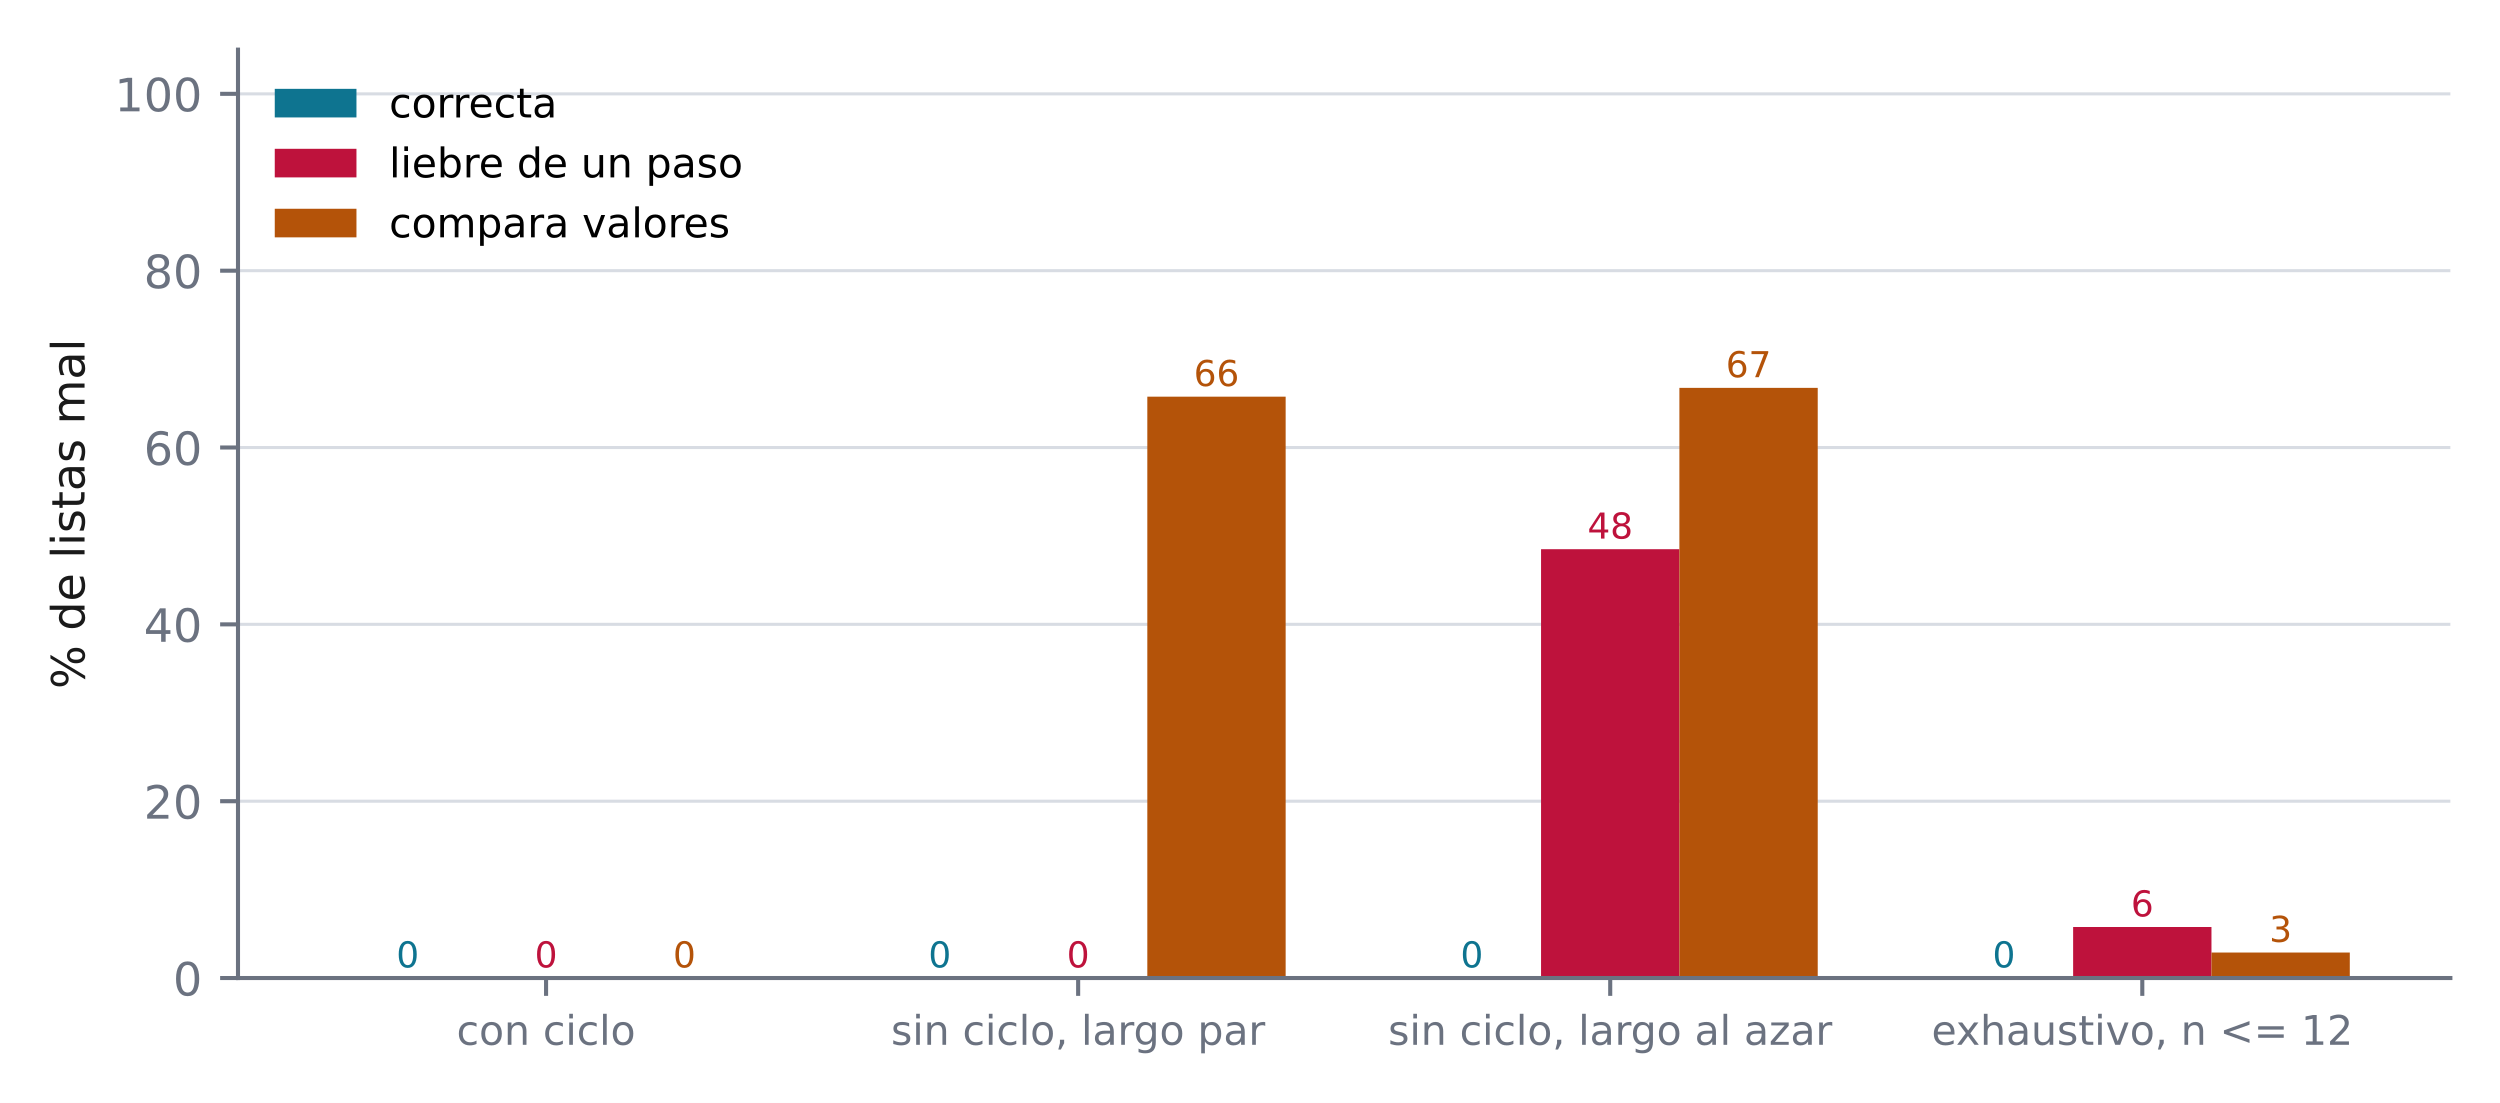
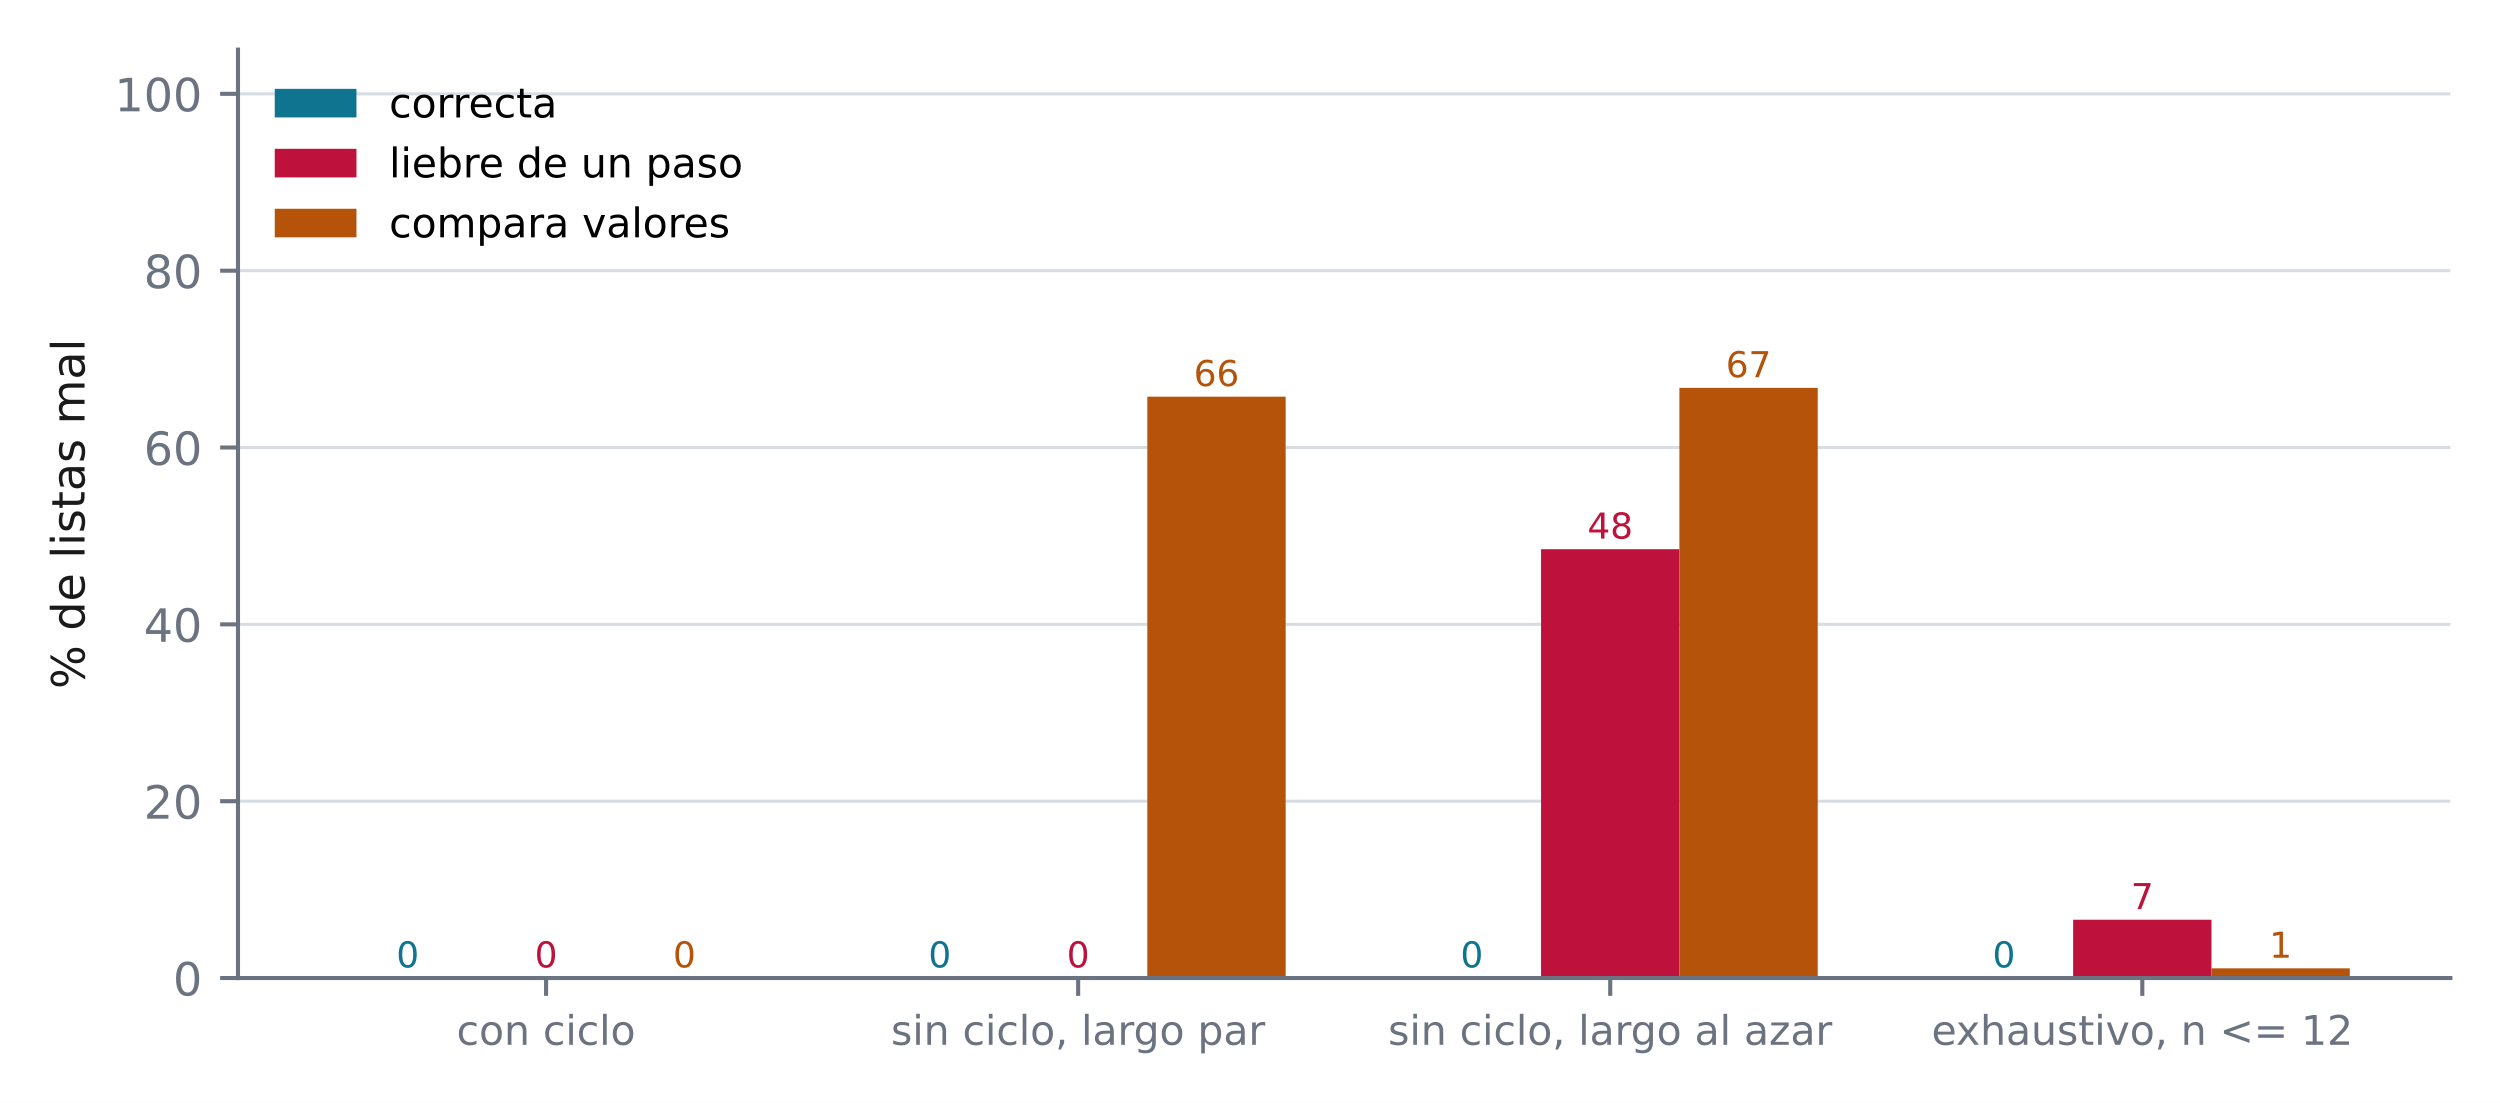
<svg xmlns="http://www.w3.org/2000/svg" xmlns:xlink="http://www.w3.org/1999/xlink" width="489.6pt" height="216pt" viewBox="0 0 489.6 216" version="1.1">
  <defs>
    <style type="text/css">*{stroke-linejoin: round; stroke-linecap: butt}</style>
  </defs>
  <g id="figure_1">
    <g id="patch_1">
      <path d="M 0 216  L 489.6 216  L 489.6 0  L 0 0  z " style="fill: #ffffff" />
    </g>
    <g id="axes_1">
      <g id="patch_2">
        <path d="M 46.609 191.537  L 479.88 191.537  L 479.88 9.72  L 46.609 9.72  z " style="fill: #ffffff" />
      </g>
      <g id="matplotlib.axis_1">
        <g id="xtick_1">
          <g id="line2d_1">
            <defs>
              <path id="mb9b42c4f11" d="M 0 0  L 0 3.5  " style="stroke: #6b7280; stroke-width: 0.8" />
            </defs>
            <g>
              <use xlink:href="#mb9b42c4f11" x="106.942" y="191.537" style="fill: #6b7280; stroke: #6b7280; stroke-width: 0.8" />
            </g>
          </g>
          <g id="text_1">
            <g style="fill: #6b7280" transform="translate(89.42001 204.6163) scale(0.08 -0.08)">
              <defs>
                <path id="DejaVuSans-63" d="M 3122 3366  L 3122 2828  Q 2878 2963 2633 3030  Q 2388 3097 2138 3097  Q 1578 3097 1268 2742  Q 959 2388 959 1747  Q 959 1106 1268 751  Q 1578 397 2138 397  Q 2388 397 2633 464  Q 2878 531 3122 666  L 3122 134  Q 2881 22 2623 -34  Q 2366 -91 2075 -91  Q 1284 -91 818 406  Q 353 903 353 1747  Q 353 2603 823 3093  Q 1294 3584 2113 3584  Q 2378 3584 2631 3529  Q 2884 3475 3122 3366  z " transform="scale(0.015625)" />
                <path id="DejaVuSans-6f" d="M 1959 3097  Q 1497 3097 1228 2736  Q 959 2375 959 1747  Q 959 1119 1226 758  Q 1494 397 1959 397  Q 2419 397 2687 759  Q 2956 1122 2956 1747  Q 2956 2369 2687 2733  Q 2419 3097 1959 3097  z M 1959 3584  Q 2709 3584 3137 3096  Q 3566 2609 3566 1747  Q 3566 888 3137 398  Q 2709 -91 1959 -91  Q 1206 -91 779 398  Q 353 888 353 1747  Q 353 2609 779 3096  Q 1206 3584 1959 3584  z " transform="scale(0.015625)" />
                <path id="DejaVuSans-6e" d="M 3513 2113  L 3513 0  L 2938 0  L 2938 2094  Q 2938 2591 2744 2837  Q 2550 3084 2163 3084  Q 1697 3084 1428 2787  Q 1159 2491 1159 1978  L 1159 0  L 581 0  L 581 3500  L 1159 3500  L 1159 2956  Q 1366 3272 1645 3428  Q 1925 3584 2291 3584  Q 2894 3584 3203 3211  Q 3513 2838 3513 2113  z " transform="scale(0.015625)" />
                <path id="DejaVuSans-20" transform="scale(0.015625)" />
                <path id="DejaVuSans-69" d="M 603 3500  L 1178 3500  L 1178 0  L 603 0  L 603 3500  z M 603 4863  L 1178 4863  L 1178 4134  L 603 4134  L 603 4863  z " transform="scale(0.015625)" />
                <path id="DejaVuSans-6c" d="M 603 4863  L 1178 4863  L 1178 0  L 603 0  L 603 4863  z " transform="scale(0.015625)" />
              </defs>
              <use xlink:href="#DejaVuSans-63" />
              <use xlink:href="#DejaVuSans-6f" x="54.98" />
              <use xlink:href="#DejaVuSans-6e" x="116.162" />
              <use xlink:href="#DejaVuSans-20" x="179.541" />
              <use xlink:href="#DejaVuSans-63" x="211.328" />
              <use xlink:href="#DejaVuSans-69" x="266.309" />
              <use xlink:href="#DejaVuSans-63" x="294.092" />
              <use xlink:href="#DejaVuSans-6c" x="349.072" />
              <use xlink:href="#DejaVuSans-6f" x="376.855" />
            </g>
          </g>
        </g>
        <g id="xtick_2">
          <g id="line2d_2">
            <g>
              <use xlink:href="#mb9b42c4f11" x="211.144" y="191.537" style="fill: #6b7280; stroke: #6b7280; stroke-width: 0.8" />
            </g>
          </g>
          <g id="text_2">
            <g style="fill: #6b7280" transform="translate(174.5011 204.6163) scale(0.08 -0.08)">
              <defs>
                <path id="DejaVuSans-73" d="M 2834 3397  L 2834 2853  Q 2591 2978 2328 3040  Q 2066 3103 1784 3103  Q 1356 3103 1142 2972  Q 928 2841 928 2578  Q 928 2378 1081 2264  Q 1234 2150 1697 2047  L 1894 2003  Q 2506 1872 2764 1633  Q 3022 1394 3022 966  Q 3022 478 2636 193  Q 2250 -91 1575 -91  Q 1294 -91 989 -36  Q 684 19 347 128  L 347 722  Q 666 556 975 473  Q 1284 391 1588 391  Q 1994 391 2212 530  Q 2431 669 2431 922  Q 2431 1156 2273 1281  Q 2116 1406 1581 1522  L 1381 1569  Q 847 1681 609 1914  Q 372 2147 372 2553  Q 372 3047 722 3315  Q 1072 3584 1716 3584  Q 2034 3584 2315 3537  Q 2597 3491 2834 3397  z " transform="scale(0.015625)" />
                <path id="DejaVuSans-2c" d="M 750 794  L 1409 794  L 1409 256  L 897 -744  L 494 -744  L 750 256  L 750 794  z " transform="scale(0.015625)" />
                <path id="DejaVuSans-61" d="M 2194 1759  Q 1497 1759 1228 1600  Q 959 1441 959 1056  Q 959 750 1161 570  Q 1363 391 1709 391  Q 2188 391 2477 730  Q 2766 1069 2766 1631  L 2766 1759  L 2194 1759  z M 3341 1997  L 3341 0  L 2766 0  L 2766 531  Q 2569 213 2275 61  Q 1981 -91 1556 -91  Q 1019 -91 701 211  Q 384 513 384 1019  Q 384 1609 779 1909  Q 1175 2209 1959 2209  L 2766 2209  L 2766 2266  Q 2766 2663 2505 2880  Q 2244 3097 1772 3097  Q 1472 3097 1187 3025  Q 903 2953 641 2809  L 641 3341  Q 956 3463 1253 3523  Q 1550 3584 1831 3584  Q 2591 3584 2966 3190  Q 3341 2797 3341 1997  z " transform="scale(0.015625)" />
                <path id="DejaVuSans-72" d="M 2631 2963  Q 2534 3019 2420 3045  Q 2306 3072 2169 3072  Q 1681 3072 1420 2755  Q 1159 2438 1159 1844  L 1159 0  L 581 0  L 581 3500  L 1159 3500  L 1159 2956  Q 1341 3275 1631 3429  Q 1922 3584 2338 3584  Q 2397 3584 2469 3576  Q 2541 3569 2628 3553  L 2631 2963  z " transform="scale(0.015625)" />
                <path id="DejaVuSans-67" d="M 2906 1791  Q 2906 2416 2648 2759  Q 2391 3103 1925 3103  Q 1463 3103 1205 2759  Q 947 2416 947 1791  Q 947 1169 1205 825  Q 1463 481 1925 481  Q 2391 481 2648 825  Q 2906 1169 2906 1791  z M 3481 434  Q 3481 -459 3084 -895  Q 2688 -1331 1869 -1331  Q 1566 -1331 1297 -1286  Q 1028 -1241 775 -1147  L 775 -588  Q 1028 -725 1275 -790  Q 1522 -856 1778 -856  Q 2344 -856 2625 -561  Q 2906 -266 2906 331  L 2906 616  Q 2728 306 2450 153  Q 2172 0 1784 0  Q 1141 0 747 490  Q 353 981 353 1791  Q 353 2603 747 3093  Q 1141 3584 1784 3584  Q 2172 3584 2450 3431  Q 2728 3278 2906 2969  L 2906 3500  L 3481 3500  L 3481 434  z " transform="scale(0.015625)" />
                <path id="DejaVuSans-70" d="M 1159 525  L 1159 -1331  L 581 -1331  L 581 3500  L 1159 3500  L 1159 2969  Q 1341 3281 1617 3432  Q 1894 3584 2278 3584  Q 2916 3584 3314 3078  Q 3713 2572 3713 1747  Q 3713 922 3314 415  Q 2916 -91 2278 -91  Q 1894 -91 1617 61  Q 1341 213 1159 525  z M 3116 1747  Q 3116 2381 2855 2742  Q 2594 3103 2138 3103  Q 1681 3103 1420 2742  Q 1159 2381 1159 1747  Q 1159 1113 1420 752  Q 1681 391 2138 391  Q 2594 391 2855 752  Q 3116 1113 3116 1747  z " transform="scale(0.015625)" />
              </defs>
              <use xlink:href="#DejaVuSans-73" />
              <use xlink:href="#DejaVuSans-69" x="52.1" />
              <use xlink:href="#DejaVuSans-6e" x="79.883" />
              <use xlink:href="#DejaVuSans-20" x="143.262" />
              <use xlink:href="#DejaVuSans-63" x="175.049" />
              <use xlink:href="#DejaVuSans-69" x="230.029" />
              <use xlink:href="#DejaVuSans-63" x="257.812" />
              <use xlink:href="#DejaVuSans-6c" x="312.793" />
              <use xlink:href="#DejaVuSans-6f" x="340.576" />
              <use xlink:href="#DejaVuSans-2c" x="401.758" />
              <use xlink:href="#DejaVuSans-20" x="433.545" />
              <use xlink:href="#DejaVuSans-6c" x="465.332" />
              <use xlink:href="#DejaVuSans-61" x="493.115" />
              <use xlink:href="#DejaVuSans-72" x="554.395" />
              <use xlink:href="#DejaVuSans-67" x="593.758" />
              <use xlink:href="#DejaVuSans-6f" x="657.234" />
              <use xlink:href="#DejaVuSans-20" x="718.416" />
              <use xlink:href="#DejaVuSans-70" x="750.203" />
              <use xlink:href="#DejaVuSans-61" x="813.68" />
              <use xlink:href="#DejaVuSans-72" x="874.959" />
            </g>
          </g>
        </g>
        <g id="xtick_3">
          <g id="line2d_3">
            <g>
              <use xlink:href="#mb9b42c4f11" x="315.345" y="191.537" style="fill: #6b7280; stroke: #6b7280; stroke-width: 0.8" />
            </g>
          </g>
          <g id="text_3">
            <g style="fill: #6b7280" transform="translate(271.8579 204.6163) scale(0.08 -0.08)">
              <defs>
                <path id="DejaVuSans-7a" d="M 353 3500  L 3084 3500  L 3084 2975  L 922 459  L 3084 459  L 3084 0  L 275 0  L 275 525  L 2438 3041  L 353 3041  L 353 3500  z " transform="scale(0.015625)" />
              </defs>
              <use xlink:href="#DejaVuSans-73" />
              <use xlink:href="#DejaVuSans-69" x="52.1" />
              <use xlink:href="#DejaVuSans-6e" x="79.883" />
              <use xlink:href="#DejaVuSans-20" x="143.262" />
              <use xlink:href="#DejaVuSans-63" x="175.049" />
              <use xlink:href="#DejaVuSans-69" x="230.029" />
              <use xlink:href="#DejaVuSans-63" x="257.812" />
              <use xlink:href="#DejaVuSans-6c" x="312.793" />
              <use xlink:href="#DejaVuSans-6f" x="340.576" />
              <use xlink:href="#DejaVuSans-2c" x="401.758" />
              <use xlink:href="#DejaVuSans-20" x="433.545" />
              <use xlink:href="#DejaVuSans-6c" x="465.332" />
              <use xlink:href="#DejaVuSans-61" x="493.115" />
              <use xlink:href="#DejaVuSans-72" x="554.395" />
              <use xlink:href="#DejaVuSans-67" x="593.758" />
              <use xlink:href="#DejaVuSans-6f" x="657.234" />
              <use xlink:href="#DejaVuSans-20" x="718.416" />
              <use xlink:href="#DejaVuSans-61" x="750.203" />
              <use xlink:href="#DejaVuSans-6c" x="811.482" />
              <use xlink:href="#DejaVuSans-20" x="839.266" />
              <use xlink:href="#DejaVuSans-61" x="871.053" />
              <use xlink:href="#DejaVuSans-7a" x="932.332" />
              <use xlink:href="#DejaVuSans-61" x="984.822" />
              <use xlink:href="#DejaVuSans-72" x="1046.102" />
            </g>
          </g>
        </g>
        <g id="xtick_4">
          <g id="line2d_4">
            <g>
              <use xlink:href="#mb9b42c4f11" x="419.547" y="191.537" style="fill: #6b7280; stroke: #6b7280; stroke-width: 0.8" />
            </g>
          </g>
          <g id="text_4">
            <g style="fill: #6b7280" transform="translate(378.2753 204.6163) scale(0.08 -0.08)">
              <defs>
                <path id="DejaVuSans-65" d="M 3597 1894  L 3597 1613  L 953 1613  Q 991 1019 1311 708  Q 1631 397 2203 397  Q 2534 397 2845 478  Q 3156 559 3463 722  L 3463 178  Q 3153 47 2828 -22  Q 2503 -91 2169 -91  Q 1331 -91 842 396  Q 353 884 353 1716  Q 353 2575 817 3079  Q 1281 3584 2069 3584  Q 2775 3584 3186 3129  Q 3597 2675 3597 1894  z M 3022 2063  Q 3016 2534 2758 2815  Q 2500 3097 2075 3097  Q 1594 3097 1305 2825  Q 1016 2553 972 2059  L 3022 2063  z " transform="scale(0.015625)" />
                <path id="DejaVuSans-78" d="M 3513 3500  L 2247 1797  L 3578 0  L 2900 0  L 1881 1375  L 863 0  L 184 0  L 1544 1831  L 300 3500  L 978 3500  L 1906 2253  L 2834 3500  L 3513 3500  z " transform="scale(0.015625)" />
                <path id="DejaVuSans-68" d="M 3513 2113  L 3513 0  L 2938 0  L 2938 2094  Q 2938 2591 2744 2837  Q 2550 3084 2163 3084  Q 1697 3084 1428 2787  Q 1159 2491 1159 1978  L 1159 0  L 581 0  L 581 4863  L 1159 4863  L 1159 2956  Q 1366 3272 1645 3428  Q 1925 3584 2291 3584  Q 2894 3584 3203 3211  Q 3513 2838 3513 2113  z " transform="scale(0.015625)" />
                <path id="DejaVuSans-75" d="M 544 1381  L 544 3500  L 1119 3500  L 1119 1403  Q 1119 906 1312 657  Q 1506 409 1894 409  Q 2359 409 2629 706  Q 2900 1003 2900 1516  L 2900 3500  L 3475 3500  L 3475 0  L 2900 0  L 2900 538  Q 2691 219 2414 64  Q 2138 -91 1772 -91  Q 1169 -91 856 284  Q 544 659 544 1381  z M 1991 3584  L 1991 3584  z " transform="scale(0.015625)" />
                <path id="DejaVuSans-74" d="M 1172 4494  L 1172 3500  L 2356 3500  L 2356 3053  L 1172 3053  L 1172 1153  Q 1172 725 1289 603  Q 1406 481 1766 481  L 2356 481  L 2356 0  L 1766 0  Q 1100 0 847 248  Q 594 497 594 1153  L 594 3053  L 172 3053  L 172 3500  L 594 3500  L 594 4494  L 1172 4494  z " transform="scale(0.015625)" />
                <path id="DejaVuSans-76" d="M 191 3500  L 800 3500  L 1894 563  L 2988 3500  L 3597 3500  L 2284 0  L 1503 0  L 191 3500  z " transform="scale(0.015625)" />
                <path id="DejaVuSans-3c" d="M 4684 3150  L 1459 2003  L 4684 863  L 4684 294  L 678 1747  L 678 2266  L 4684 3719  L 4684 3150  z " transform="scale(0.015625)" />
                <path id="DejaVuSans-3d" d="M 678 2906  L 4684 2906  L 4684 2381  L 678 2381  L 678 2906  z M 678 1631  L 4684 1631  L 4684 1100  L 678 1100  L 678 1631  z " transform="scale(0.015625)" />
                <path id="DejaVuSans-31" d="M 794 531  L 1825 531  L 1825 4091  L 703 3866  L 703 4441  L 1819 4666  L 2450 4666  L 2450 531  L 3481 531  L 3481 0  L 794 0  L 794 531  z " transform="scale(0.015625)" />
                <path id="DejaVuSans-32" d="M 1228 531  L 3431 531  L 3431 0  L 469 0  L 469 531  Q 828 903 1448 1529  Q 2069 2156 2228 2338  Q 2531 2678 2651 2914  Q 2772 3150 2772 3378  Q 2772 3750 2511 3984  Q 2250 4219 1831 4219  Q 1534 4219 1204 4116  Q 875 4013 500 3803  L 500 4441  Q 881 4594 1212 4672  Q 1544 4750 1819 4750  Q 2544 4750 2975 4387  Q 3406 4025 3406 3419  Q 3406 3131 3298 2873  Q 3191 2616 2906 2266  Q 2828 2175 2409 1742  Q 1991 1309 1228 531  z " transform="scale(0.015625)" />
              </defs>
              <use xlink:href="#DejaVuSans-65" />
              <use xlink:href="#DejaVuSans-78" x="59.773" />
              <use xlink:href="#DejaVuSans-68" x="118.953" />
              <use xlink:href="#DejaVuSans-61" x="182.332" />
              <use xlink:href="#DejaVuSans-75" x="243.611" />
              <use xlink:href="#DejaVuSans-73" x="306.99" />
              <use xlink:href="#DejaVuSans-74" x="359.09" />
              <use xlink:href="#DejaVuSans-69" x="398.299" />
              <use xlink:href="#DejaVuSans-76" x="426.082" />
              <use xlink:href="#DejaVuSans-6f" x="485.262" />
              <use xlink:href="#DejaVuSans-2c" x="546.443" />
              <use xlink:href="#DejaVuSans-20" x="578.23" />
              <use xlink:href="#DejaVuSans-6e" x="610.018" />
              <use xlink:href="#DejaVuSans-20" x="673.396" />
              <use xlink:href="#DejaVuSans-3c" x="705.184" />
              <use xlink:href="#DejaVuSans-3d" x="788.973" />
              <use xlink:href="#DejaVuSans-20" x="872.762" />
              <use xlink:href="#DejaVuSans-31" x="904.549" />
              <use xlink:href="#DejaVuSans-32" x="968.172" />
            </g>
          </g>
        </g>
      </g>
      <g id="matplotlib.axis_2">
        <g id="ytick_1">
          <g id="line2d_5">
            <path d="M 46.609 191.537  L 479.88 191.537  " clip-path="url(#p1170c7b634)" style="fill: none; stroke: #d8dce3; stroke-width: 0.6; stroke-linecap: square" />
          </g>
          <g id="line2d_6">
            <defs>
              <path id="mdc4754808d" d="M 0 0  L -3.5 0  " style="stroke: #6b7280; stroke-width: 0.8" />
            </defs>
            <g>
              <use xlink:href="#mdc4754808d" x="46.609" y="191.537" style="fill: #6b7280; stroke: #6b7280; stroke-width: 0.8" />
            </g>
          </g>
          <g id="text_5">
            <g style="fill: #6b7280" transform="translate(33.88281 194.9568) scale(0.09 -0.09)">
              <defs>
                <path id="DejaVuSans-30" d="M 2034 4250  Q 1547 4250 1301 3770  Q 1056 3291 1056 2328  Q 1056 1369 1301 889  Q 1547 409 2034 409  Q 2525 409 2770 889  Q 3016 1369 3016 2328  Q 3016 3291 2770 3770  Q 2525 4250 2034 4250  z M 2034 4750  Q 2819 4750 3233 4129  Q 3647 3509 3647 2328  Q 3647 1150 3233 529  Q 2819 -91 2034 -91  Q 1250 -91 836 529  Q 422 1150 422 2328  Q 422 3509 836 4129  Q 1250 4750 2034 4750  z " transform="scale(0.015625)" />
              </defs>
              <use xlink:href="#DejaVuSans-30" />
            </g>
          </g>
        </g>
        <g id="ytick_2">
          <g id="line2d_7">
            <path d="M 46.609 156.906  L 479.88 156.906  " clip-path="url(#p1170c7b634)" style="fill: none; stroke: #d8dce3; stroke-width: 0.6; stroke-linecap: square" />
          </g>
          <g id="line2d_8">
            <g>
              <use xlink:href="#mdc4754808d" x="46.609" y="156.906" style="fill: #6b7280; stroke: #6b7280; stroke-width: 0.8" />
            </g>
          </g>
          <g id="text_6">
            <g style="fill: #6b7280" transform="translate(28.15656 160.3249) scale(0.09 -0.09)">
              <use xlink:href="#DejaVuSans-32" />
              <use xlink:href="#DejaVuSans-30" x="63.623" />
            </g>
          </g>
        </g>
        <g id="ytick_3">
          <g id="line2d_9">
            <path d="M 46.609 122.274  L 479.88 122.274  " clip-path="url(#p1170c7b634)" style="fill: none; stroke: #d8dce3; stroke-width: 0.6; stroke-linecap: square" />
          </g>
          <g id="line2d_10">
            <g>
              <use xlink:href="#mdc4754808d" x="46.609" y="122.274" style="fill: #6b7280; stroke: #6b7280; stroke-width: 0.8" />
            </g>
          </g>
          <g id="text_7">
            <g style="fill: #6b7280" transform="translate(28.15656 125.693) scale(0.09 -0.09)">
              <defs>
                <path id="DejaVuSans-34" d="M 2419 4116  L 825 1625  L 2419 1625  L 2419 4116  z M 2253 4666  L 3047 4666  L 3047 1625  L 3713 1625  L 3713 1100  L 3047 1100  L 3047 0  L 2419 0  L 2419 1100  L 313 1100  L 313 1709  L 2253 4666  z " transform="scale(0.015625)" />
              </defs>
              <use xlink:href="#DejaVuSans-34" />
              <use xlink:href="#DejaVuSans-30" x="63.623" />
            </g>
          </g>
        </g>
        <g id="ytick_4">
          <g id="line2d_11">
            <path d="M 46.609 87.642  L 479.88 87.642  " clip-path="url(#p1170c7b634)" style="fill: none; stroke: #d8dce3; stroke-width: 0.6; stroke-linecap: square" />
          </g>
          <g id="line2d_12">
            <g>
              <use xlink:href="#mdc4754808d" x="46.609" y="87.642" style="fill: #6b7280; stroke: #6b7280; stroke-width: 0.8" />
            </g>
          </g>
          <g id="text_8">
            <g style="fill: #6b7280" transform="translate(28.15656 91.06108) scale(0.09 -0.09)">
              <defs>
                <path id="DejaVuSans-36" d="M 2113 2584  Q 1688 2584 1439 2293  Q 1191 2003 1191 1497  Q 1191 994 1439 701  Q 1688 409 2113 409  Q 2538 409 2786 701  Q 3034 994 3034 1497  Q 3034 2003 2786 2293  Q 2538 2584 2113 2584  z M 3366 4563  L 3366 3988  Q 3128 4100 2886 4159  Q 2644 4219 2406 4219  Q 1781 4219 1451 3797  Q 1122 3375 1075 2522  Q 1259 2794 1537 2939  Q 1816 3084 2150 3084  Q 2853 3084 3261 2657  Q 3669 2231 3669 1497  Q 3669 778 3244 343  Q 2819 -91 2113 -91  Q 1303 -91 875 529  Q 447 1150 447 2328  Q 447 3434 972 4092  Q 1497 4750 2381 4750  Q 2619 4750 2861 4703  Q 3103 4656 3366 4563  z " transform="scale(0.015625)" />
              </defs>
              <use xlink:href="#DejaVuSans-36" />
              <use xlink:href="#DejaVuSans-30" x="63.623" />
            </g>
          </g>
        </g>
        <g id="ytick_5">
          <g id="line2d_13">
            <path d="M 46.609 53.01  L 479.88 53.01  " clip-path="url(#p1170c7b634)" style="fill: none; stroke: #d8dce3; stroke-width: 0.6; stroke-linecap: square" />
          </g>
          <g id="line2d_14">
            <g>
              <use xlink:href="#mdc4754808d" x="46.609" y="53.01" style="fill: #6b7280; stroke: #6b7280; stroke-width: 0.8" />
            </g>
          </g>
          <g id="text_9">
            <g style="fill: #6b7280" transform="translate(28.15656 56.42918) scale(0.09 -0.09)">
              <defs>
                <path id="DejaVuSans-38" d="M 2034 2216  Q 1584 2216 1326 1975  Q 1069 1734 1069 1313  Q 1069 891 1326 650  Q 1584 409 2034 409  Q 2484 409 2743 651  Q 3003 894 3003 1313  Q 3003 1734 2745 1975  Q 2488 2216 2034 2216  z M 1403 2484  Q 997 2584 770 2862  Q 544 3141 544 3541  Q 544 4100 942 4425  Q 1341 4750 2034 4750  Q 2731 4750 3128 4425  Q 3525 4100 3525 3541  Q 3525 3141 3298 2862  Q 3072 2584 2669 2484  Q 3125 2378 3379 2068  Q 3634 1759 3634 1313  Q 3634 634 3220 271  Q 2806 -91 2034 -91  Q 1263 -91 848 271  Q 434 634 434 1313  Q 434 1759 690 2068  Q 947 2378 1403 2484  z M 1172 3481  Q 1172 3119 1398 2916  Q 1625 2713 2034 2713  Q 2441 2713 2670 2916  Q 2900 3119 2900 3481  Q 2900 3844 2670 4047  Q 2441 4250 2034 4250  Q 1625 4250 1398 4047  Q 1172 3844 1172 3481  z " transform="scale(0.015625)" />
              </defs>
              <use xlink:href="#DejaVuSans-38" />
              <use xlink:href="#DejaVuSans-30" x="63.623" />
            </g>
          </g>
        </g>
        <g id="ytick_6">
          <g id="line2d_15">
            <path d="M 46.609 18.378  L 479.88 18.378  " clip-path="url(#p1170c7b634)" style="fill: none; stroke: #d8dce3; stroke-width: 0.6; stroke-linecap: square" />
          </g>
          <g id="line2d_16">
            <g>
              <use xlink:href="#mdc4754808d" x="46.609" y="18.378" style="fill: #6b7280; stroke: #6b7280; stroke-width: 0.8" />
            </g>
          </g>
          <g id="text_10">
            <g style="fill: #6b7280" transform="translate(22.43031 21.79727) scale(0.09 -0.09)">
              <use xlink:href="#DejaVuSans-31" />
              <use xlink:href="#DejaVuSans-30" x="63.623" />
              <use xlink:href="#DejaVuSans-30" x="127.246" />
            </g>
          </g>
        </g>
        <g id="text_11">
          <g style="fill: #1a1a1a" transform="translate(16.55859 134.9223) rotate(-90) scale(0.09 -0.09)">
            <defs>
              <path id="DejaVuSans-25" d="M 4653 2053  Q 4381 2053 4226 1822  Q 4072 1591 4072 1178  Q 4072 772 4226 539  Q 4381 306 4653 306  Q 4919 306 5073 539  Q 5228 772 5228 1178  Q 5228 1588 5073 1820  Q 4919 2053 4653 2053  z M 4653 2450  Q 5147 2450 5437 2106  Q 5728 1763 5728 1178  Q 5728 594 5436 251  Q 5144 -91 4653 -91  Q 4153 -91 3862 251  Q 3572 594 3572 1178  Q 3572 1766 3864 2108  Q 4156 2450 4653 2450  z M 1428 4353  Q 1159 4353 1004 4120  Q 850 3888 850 3481  Q 850 3069 1003 2837  Q 1156 2606 1428 2606  Q 1700 2606 1854 2837  Q 2009 3069 2009 3481  Q 2009 3884 1853 4118  Q 1697 4353 1428 4353  z M 4250 4750  L 4750 4750  L 1831 -91  L 1331 -91  L 4250 4750  z M 1428 4750  Q 1922 4750 2215 4408  Q 2509 4066 2509 3481  Q 2509 2891 2217 2550  Q 1925 2209 1428 2209  Q 931 2209 642 2551  Q 353 2894 353 3481  Q 353 4063 643 4406  Q 934 4750 1428 4750  z " transform="scale(0.015625)" />
              <path id="DejaVuSans-64" d="M 2906 2969  L 2906 4863  L 3481 4863  L 3481 0  L 2906 0  L 2906 525  Q 2725 213 2448 61  Q 2172 -91 1784 -91  Q 1150 -91 751 415  Q 353 922 353 1747  Q 353 2572 751 3078  Q 1150 3584 1784 3584  Q 2172 3584 2448 3432  Q 2725 3281 2906 2969  z M 947 1747  Q 947 1113 1208 752  Q 1469 391 1925 391  Q 2381 391 2643 752  Q 2906 1113 2906 1747  Q 2906 2381 2643 2742  Q 2381 3103 1925 3103  Q 1469 3103 1208 2742  Q 947 2381 947 1747  z " transform="scale(0.015625)" />
              <path id="DejaVuSans-6d" d="M 3328 2828  Q 3544 3216 3844 3400  Q 4144 3584 4550 3584  Q 5097 3584 5394 3201  Q 5691 2819 5691 2113  L 5691 0  L 5113 0  L 5113 2094  Q 5113 2597 4934 2840  Q 4756 3084 4391 3084  Q 3944 3084 3684 2787  Q 3425 2491 3425 1978  L 3425 0  L 2847 0  L 2847 2094  Q 2847 2600 2669 2842  Q 2491 3084 2119 3084  Q 1678 3084 1418 2786  Q 1159 2488 1159 1978  L 1159 0  L 581 0  L 581 3500  L 1159 3500  L 1159 2956  Q 1356 3278 1631 3431  Q 1906 3584 2284 3584  Q 2666 3584 2933 3390  Q 3200 3197 3328 2828  z " transform="scale(0.015625)" />
            </defs>
            <use xlink:href="#DejaVuSans-25" />
            <use xlink:href="#DejaVuSans-20" x="95.02" />
            <use xlink:href="#DejaVuSans-64" x="126.807" />
            <use xlink:href="#DejaVuSans-65" x="190.283" />
            <use xlink:href="#DejaVuSans-20" x="251.807" />
            <use xlink:href="#DejaVuSans-6c" x="283.594" />
            <use xlink:href="#DejaVuSans-69" x="311.377" />
            <use xlink:href="#DejaVuSans-73" x="339.16" />
            <use xlink:href="#DejaVuSans-74" x="391.26" />
            <use xlink:href="#DejaVuSans-61" x="430.469" />
            <use xlink:href="#DejaVuSans-73" x="491.748" />
            <use xlink:href="#DejaVuSans-20" x="543.848" />
            <use xlink:href="#DejaVuSans-6d" x="575.635" />
            <use xlink:href="#DejaVuSans-61" x="673.047" />
            <use xlink:href="#DejaVuSans-6c" x="734.326" />
          </g>
        </g>
      </g>
      <g id="patch_3">
        <path d="M 66.303 191.537  L 93.396 191.537  L 93.396 191.537  L 66.303 191.537  z " clip-path="url(#p1170c7b634)" style="fill: #0e7490" />
      </g>
      <g id="patch_4">
        <path d="M 170.505 191.537  L 197.597 191.537  L 197.597 191.537  L 170.505 191.537  z " clip-path="url(#p1170c7b634)" style="fill: #0e7490" />
      </g>
      <g id="patch_5">
        <path d="M 274.707 191.537  L 301.799 191.537  L 301.799 191.537  L 274.707 191.537  z " clip-path="url(#p1170c7b634)" style="fill: #0e7490" />
      </g>
      <g id="patch_6">
        <path d="M 378.908 191.537  L 406.001 191.537  L 406.001 191.537  L 378.908 191.537  z " clip-path="url(#p1170c7b634)" style="fill: #0e7490" />
      </g>
      <g id="patch_7">
        <path d="M 93.396 191.537  L 120.488 191.537  L 120.488 191.537  L 93.396 191.537  z " clip-path="url(#p1170c7b634)" style="fill: #be123c" />
      </g>
      <g id="patch_8">
        <path d="M 197.597 191.537  L 224.69 191.537  L 224.69 191.537  L 197.597 191.537  z " clip-path="url(#p1170c7b634)" style="fill: #be123c" />
      </g>
      <g id="patch_9">
        <path d="M 301.799 191.537  L 328.892 191.537  L 328.892 107.555  L 301.799 107.555  z " clip-path="url(#p1170c7b634)" style="fill: #be123c" />
      </g>
      <g id="patch_10">
-         <path d="M 406.001 191.537  L 433.093 191.537  L 433.093 181.548  L 406.001 181.548  z " clip-path="url(#p1170c7b634)" style="fill: #be123c" />
+         <path d="M 406.001 191.537  L 433.093 191.537  L 433.093 180.12  L 406.001 180.12  z " clip-path="url(#p1170c7b634)" style="fill: #be123c" />
      </g>
      <g id="patch_11">
        <path d="M 120.488 191.537  L 147.581 191.537  L 147.581 191.537  L 120.488 191.537  z " clip-path="url(#p1170c7b634)" style="fill: #b45309" />
      </g>
      <g id="patch_12">
        <path d="M 224.69 191.537  L 251.782 191.537  L 251.782 77.685  L 224.69 77.685  z " clip-path="url(#p1170c7b634)" style="fill: #b45309" />
      </g>
      <g id="patch_13">
        <path d="M 328.892 191.537  L 355.984 191.537  L 355.984 75.954  L 328.892 75.954  z " clip-path="url(#p1170c7b634)" style="fill: #b45309" />
      </g>
      <g id="patch_14">
-         <path d="M 433.093 191.537  L 460.186 191.537  L 460.186 186.543  L 433.093 186.543  z " clip-path="url(#p1170c7b634)" style="fill: #b45309" />
+         <path d="M 433.093 191.537  L 460.186 191.537  L 460.186 189.635  L 433.093 189.635  z " clip-path="url(#p1170c7b634)" style="fill: #b45309" />
      </g>
      <g id="patch_15">
        <path d="M 46.609 191.537  L 46.609 9.72  " style="fill: none; stroke: #6b7280; stroke-width: 0.8; stroke-linejoin: miter; stroke-linecap: square" />
      </g>
      <g id="patch_16">
        <path d="M 46.609 191.537  L 479.88 191.537  " style="fill: none; stroke: #6b7280; stroke-width: 0.8; stroke-linejoin: miter; stroke-linecap: square" />
      </g>
      <g id="text_12">
        <g style="fill: #0e7490" transform="translate(77.62255 189.4596) scale(0.07 -0.07)">
          <use xlink:href="#DejaVuSans-30" />
        </g>
      </g>
      <g id="text_13">
        <g style="fill: #0e7490" transform="translate(181.8243 189.4596) scale(0.07 -0.07)">
          <use xlink:href="#DejaVuSans-30" />
        </g>
      </g>
      <g id="text_14">
        <g style="fill: #0e7490" transform="translate(286.0261 189.4596) scale(0.07 -0.07)">
          <use xlink:href="#DejaVuSans-30" />
        </g>
      </g>
      <g id="text_15">
        <g style="fill: #0e7490" transform="translate(390.2278 189.4596) scale(0.07 -0.07)">
          <use xlink:href="#DejaVuSans-30" />
        </g>
      </g>
      <g id="text_16">
        <g style="fill: #be123c" transform="translate(104.715 189.4596) scale(0.07 -0.07)">
          <use xlink:href="#DejaVuSans-30" />
        </g>
      </g>
      <g id="text_17">
        <g style="fill: #be123c" transform="translate(208.9168 189.4596) scale(0.07 -0.07)">
          <use xlink:href="#DejaVuSans-30" />
        </g>
      </g>
      <g id="text_18">
        <g style="fill: #be123c" transform="translate(310.8917 105.4772) scale(0.07 -0.07)">
          <use xlink:href="#DejaVuSans-34" />
          <use xlink:href="#DejaVuSans-38" x="63.623" />
        </g>
      </g>
      <g id="text_19">
-         <g style="fill: #be123c" transform="translate(417.3203 179.4696) scale(0.07 -0.07)">
-           <use xlink:href="#DejaVuSans-36" />
+         <g style="fill: #be123c" transform="translate(417.3203 178.0425) scale(0.07 -0.07)">
+           <defs>
+             <path id="DejaVuSans-37" d="M 525 4666  L 3525 4666  L 3525 4397  L 1831 0  L 1172 0  L 2766 4134  L 525 4134  L 525 4666  z " transform="scale(0.015625)" />
+           </defs>
+           <use xlink:href="#DejaVuSans-37" />
        </g>
      </g>
      <g id="text_20">
        <g style="fill: #b45309" transform="translate(131.8075 189.4596) scale(0.07 -0.07)">
          <use xlink:href="#DejaVuSans-30" />
        </g>
      </g>
      <g id="text_21">
        <g style="fill: #b45309" transform="translate(233.7824 75.6072) scale(0.07 -0.07)">
          <use xlink:href="#DejaVuSans-36" />
          <use xlink:href="#DejaVuSans-36" x="63.623" />
        </g>
      </g>
      <g id="text_22">
        <g style="fill: #b45309" transform="translate(337.9841 73.8756) scale(0.07 -0.07)">
-           <defs>
-             <path id="DejaVuSans-37" d="M 525 4666  L 3525 4666  L 3525 4397  L 1831 0  L 1172 0  L 2766 4134  L 525 4134  L 525 4666  z " transform="scale(0.015625)" />
-           </defs>
          <use xlink:href="#DejaVuSans-36" />
          <use xlink:href="#DejaVuSans-37" x="63.623" />
        </g>
      </g>
      <g id="text_23">
-         <g style="fill: #b45309" transform="translate(444.4128 184.4646) scale(0.07 -0.07)">
-           <defs>
-             <path id="DejaVuSans-33" d="M 2597 2516  Q 3050 2419 3304 2112  Q 3559 1806 3559 1356  Q 3559 666 3084 287  Q 2609 -91 1734 -91  Q 1441 -91 1130 -33  Q 819 25 488 141  L 488 750  Q 750 597 1062 519  Q 1375 441 1716 441  Q 2309 441 2620 675  Q 2931 909 2931 1356  Q 2931 1769 2642 2001  Q 2353 2234 1838 2234  L 1294 2234  L 1294 2753  L 1863 2753  Q 2328 2753 2575 2939  Q 2822 3125 2822 3475  Q 2822 3834 2567 4026  Q 2313 4219 1838 4219  Q 1578 4219 1281 4162  Q 984 4106 628 3988  L 628 4550  Q 988 4650 1302 4700  Q 1616 4750 1894 4750  Q 2613 4750 3031 4423  Q 3450 4097 3450 3541  Q 3450 3153 3228 2886  Q 3006 2619 2597 2516  z " transform="scale(0.015625)" />
-           </defs>
-           <use xlink:href="#DejaVuSans-33" />
+         <g style="fill: #b45309" transform="translate(444.4128 187.5567) scale(0.07 -0.07)">
+           <use xlink:href="#DejaVuSans-31" />
        </g>
      </g>
      <g id="legend_1">
        <g id="patch_17">
          <path d="M 53.809 22.999  L 69.809 22.999  L 69.809 17.399  L 53.809 17.399  z " style="fill: #0e7490" />
        </g>
        <g id="text_24">
          <g transform="translate(76.20906 22.99875) scale(0.08 -0.08)">
            <use xlink:href="#DejaVuSans-63" />
            <use xlink:href="#DejaVuSans-6f" x="54.98" />
            <use xlink:href="#DejaVuSans-72" x="116.162" />
            <use xlink:href="#DejaVuSans-72" x="155.525" />
            <use xlink:href="#DejaVuSans-65" x="194.389" />
            <use xlink:href="#DejaVuSans-63" x="255.912" />
            <use xlink:href="#DejaVuSans-74" x="310.893" />
            <use xlink:href="#DejaVuSans-61" x="350.102" />
          </g>
        </g>
        <g id="patch_18">
          <path d="M 53.809 34.741  L 69.809 34.741  L 69.809 29.141  L 53.809 29.141  z " style="fill: #be123c" />
        </g>
        <g id="text_25">
          <g transform="translate(76.20906 34.74125) scale(0.08 -0.08)">
            <defs>
              <path id="DejaVuSans-62" d="M 3116 1747  Q 3116 2381 2855 2742  Q 2594 3103 2138 3103  Q 1681 3103 1420 2742  Q 1159 2381 1159 1747  Q 1159 1113 1420 752  Q 1681 391 2138 391  Q 2594 391 2855 752  Q 3116 1113 3116 1747  z M 1159 2969  Q 1341 3281 1617 3432  Q 1894 3584 2278 3584  Q 2916 3584 3314 3078  Q 3713 2572 3713 1747  Q 3713 922 3314 415  Q 2916 -91 2278 -91  Q 1894 -91 1617 61  Q 1341 213 1159 525  L 1159 0  L 581 0  L 581 4863  L 1159 4863  L 1159 2969  z " transform="scale(0.015625)" />
            </defs>
            <use xlink:href="#DejaVuSans-6c" />
            <use xlink:href="#DejaVuSans-69" x="27.783" />
            <use xlink:href="#DejaVuSans-65" x="55.566" />
            <use xlink:href="#DejaVuSans-62" x="117.09" />
            <use xlink:href="#DejaVuSans-72" x="180.566" />
            <use xlink:href="#DejaVuSans-65" x="219.43" />
            <use xlink:href="#DejaVuSans-20" x="280.953" />
            <use xlink:href="#DejaVuSans-64" x="312.74" />
            <use xlink:href="#DejaVuSans-65" x="376.217" />
            <use xlink:href="#DejaVuSans-20" x="437.74" />
            <use xlink:href="#DejaVuSans-75" x="469.527" />
            <use xlink:href="#DejaVuSans-6e" x="532.906" />
            <use xlink:href="#DejaVuSans-20" x="596.285" />
            <use xlink:href="#DejaVuSans-70" x="628.072" />
            <use xlink:href="#DejaVuSans-61" x="691.549" />
            <use xlink:href="#DejaVuSans-73" x="752.828" />
            <use xlink:href="#DejaVuSans-6f" x="804.928" />
          </g>
        </g>
        <g id="patch_19">
          <path d="M 53.809 46.484  L 69.809 46.484  L 69.809 40.884  L 53.809 40.884  z " style="fill: #b45309" />
        </g>
        <g id="text_26">
          <g transform="translate(76.20906 46.48375) scale(0.08 -0.08)">
            <use xlink:href="#DejaVuSans-63" />
            <use xlink:href="#DejaVuSans-6f" x="54.98" />
            <use xlink:href="#DejaVuSans-6d" x="116.162" />
            <use xlink:href="#DejaVuSans-70" x="213.574" />
            <use xlink:href="#DejaVuSans-61" x="277.051" />
            <use xlink:href="#DejaVuSans-72" x="338.33" />
            <use xlink:href="#DejaVuSans-61" x="379.443" />
            <use xlink:href="#DejaVuSans-20" x="440.723" />
            <use xlink:href="#DejaVuSans-76" x="472.51" />
            <use xlink:href="#DejaVuSans-61" x="531.689" />
            <use xlink:href="#DejaVuSans-6c" x="592.969" />
            <use xlink:href="#DejaVuSans-6f" x="620.752" />
            <use xlink:href="#DejaVuSans-72" x="681.934" />
            <use xlink:href="#DejaVuSans-65" x="720.797" />
            <use xlink:href="#DejaVuSans-73" x="782.32" />
          </g>
        </g>
      </g>
    </g>
  </g>
  <defs>
    <clipPath id="p1170c7b634">
      <rect x="46.609" y="9.72" width="433.271" height="181.817" />
    </clipPath>
  </defs>
</svg>
